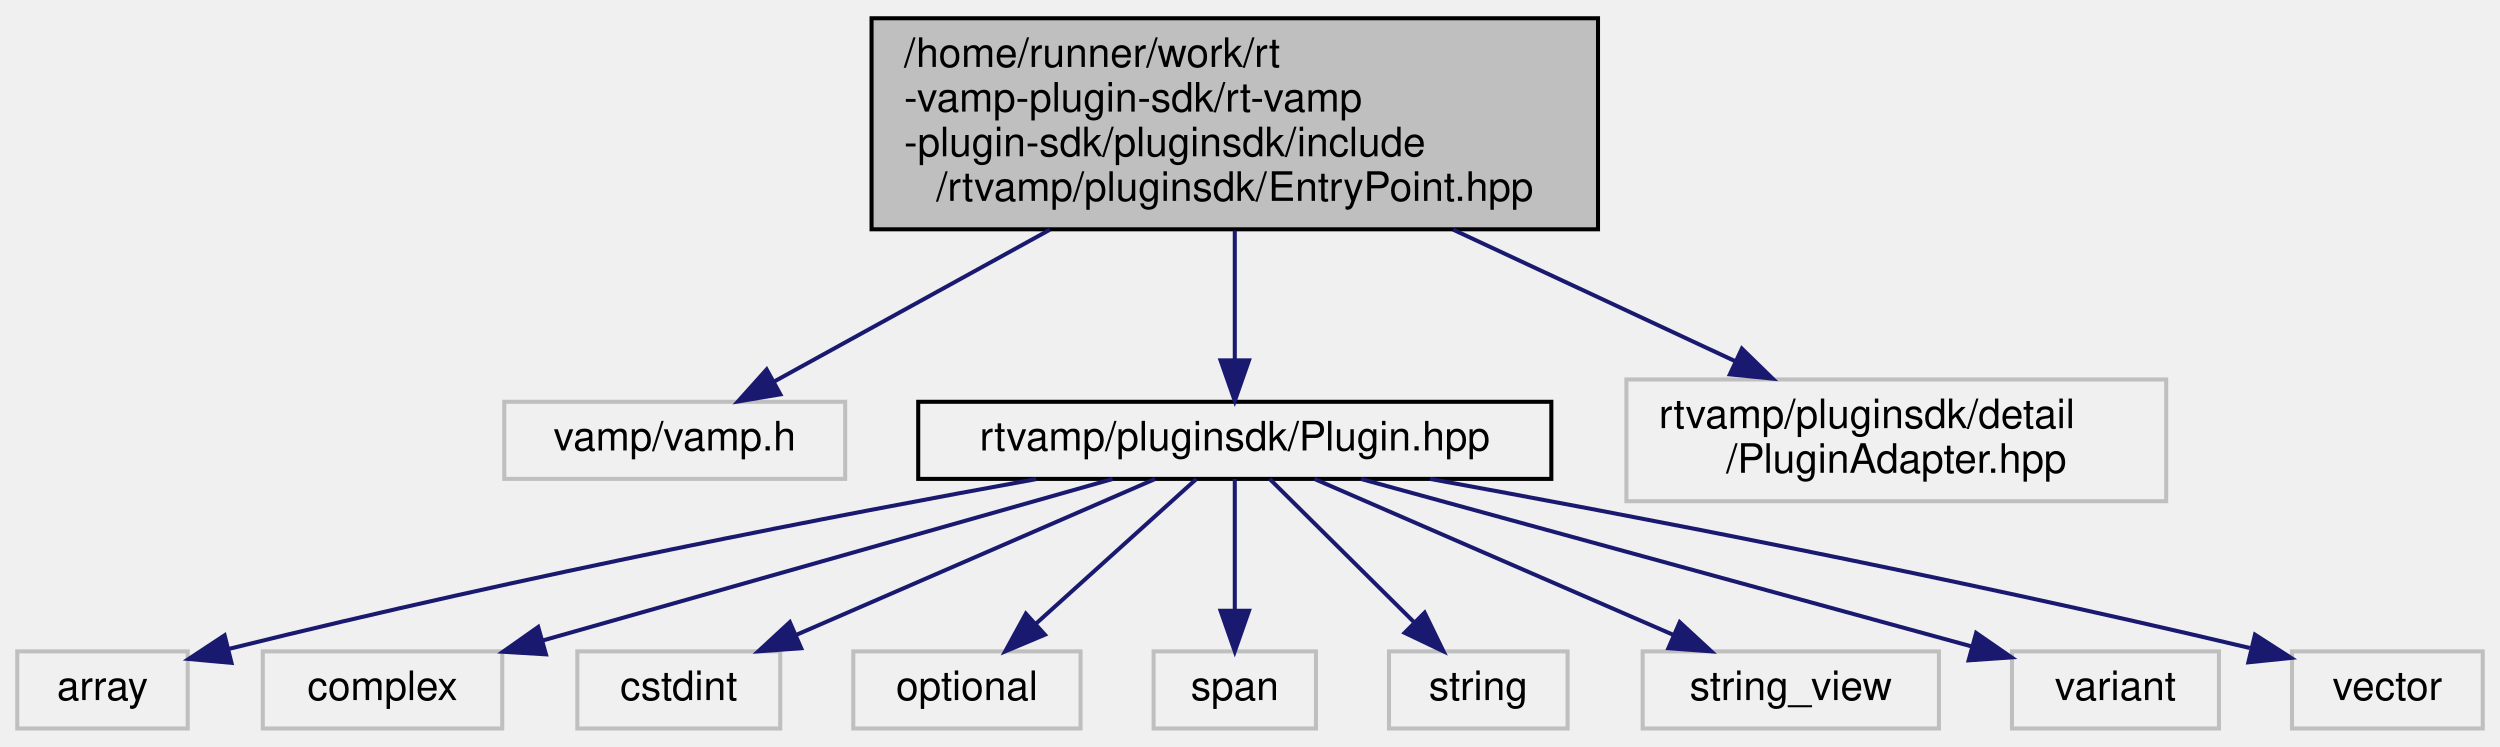
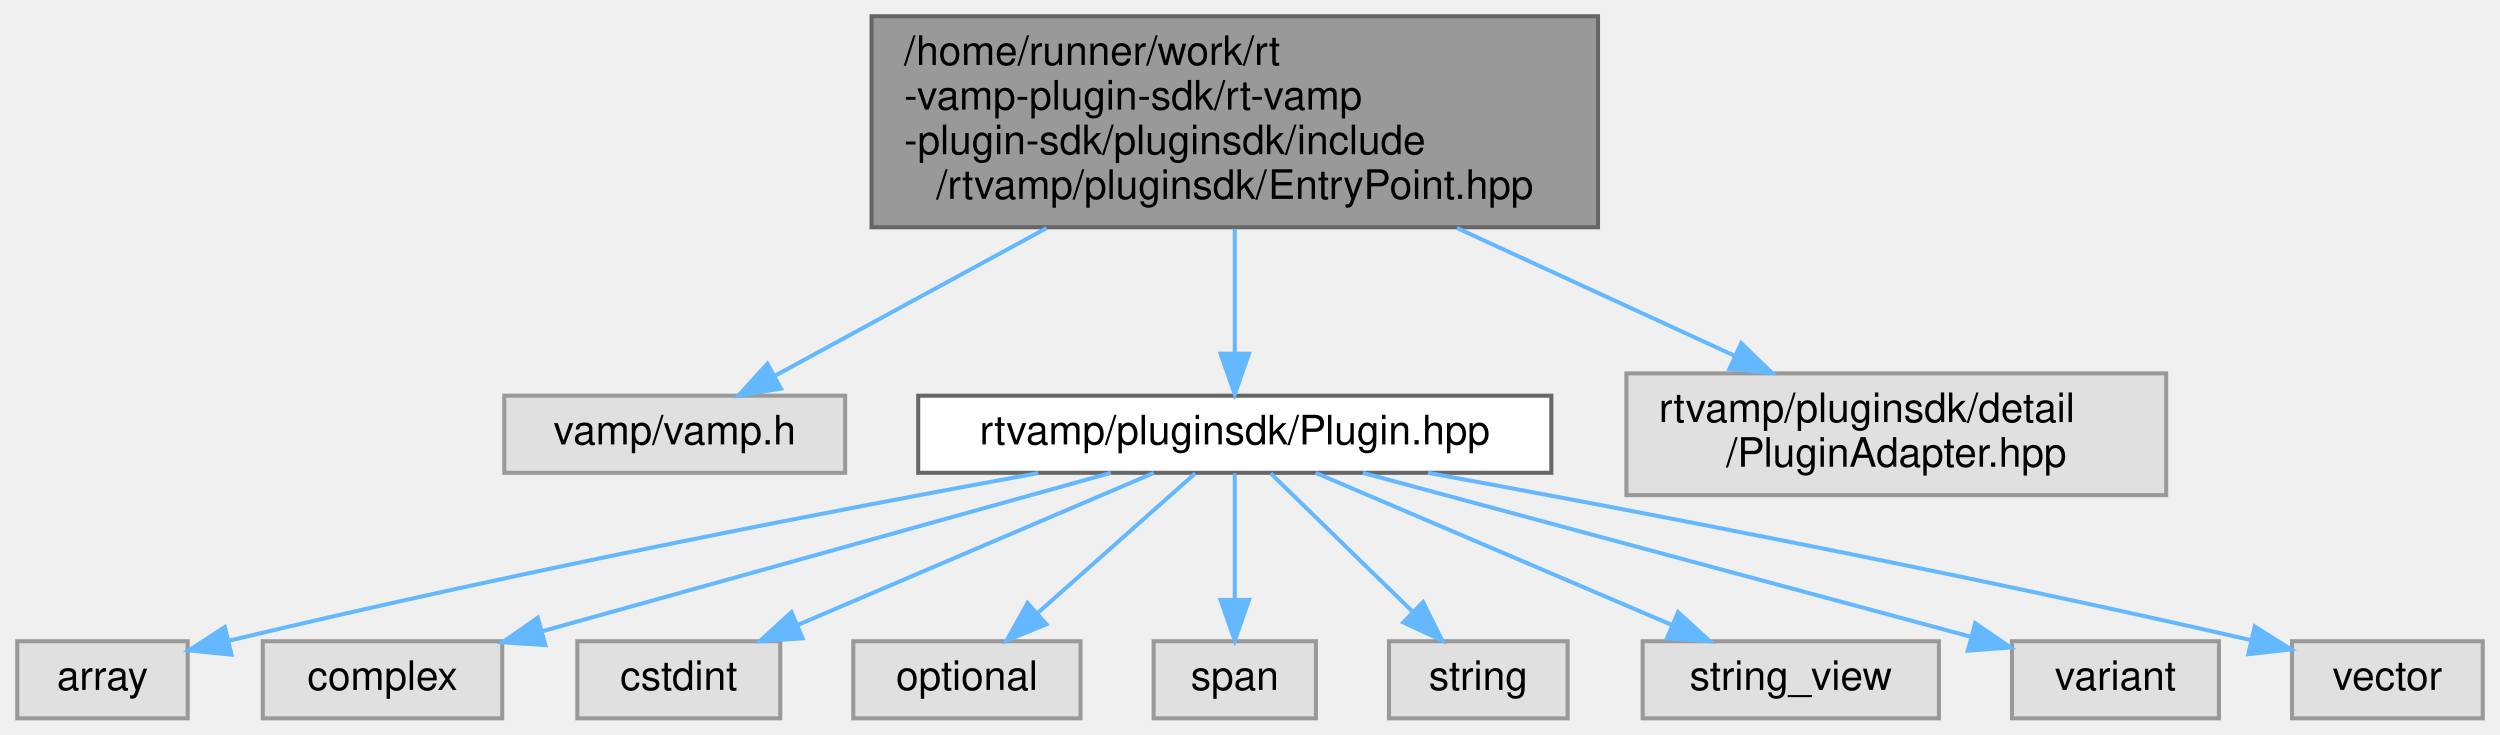
- <svg xmlns="http://www.w3.org/2000/svg" xmlns:xlink="http://www.w3.org/1999/xlink" width="616pt" height="184pt" viewBox="0.00 0.00 615.50 184.00">
-   <g id="graph0" class="graph" transform="scale(1 1) rotate(0) translate(4 180)">
-     <g id="node1" class="node">
-       <g id="a_node1">
-         <a xlink:title=" ">
-           <polygon fill="#bfbfbf" stroke="black" points="210.5,-123.5 210.5,-175.5 389.5,-175.5 389.5,-123.5 210.5,-123.5" />
-           <text text-anchor="start" x="218.5" y="-163.5" font-family="Helvetica,sans-Serif" font-size="10.00">/home/runner/work/rt</text>
-           <text text-anchor="start" x="218.5" y="-152.5" font-family="Helvetica,sans-Serif" font-size="10.00">-vamp-plugin-sdk/rt-vamp</text>
-           <text text-anchor="start" x="218.5" y="-141.5" font-family="Helvetica,sans-Serif" font-size="10.00">-plugin-sdk/pluginsdk/include</text>
-           <text text-anchor="middle" x="300" y="-130.5" font-family="Helvetica,sans-Serif" font-size="10.00">/rtvamp/pluginsdk/EntryPoint.hpp</text>
-         </a>
-       </g>
-     </g>
-     <g id="node2" class="node">
-       <g id="a_node2">
-         <a xlink:title=" ">
-           <polygon fill="none" stroke="#bfbfbf" points="120,-62 120,-81 204,-81 204,-62 120,-62" />
-           <text text-anchor="middle" x="162" y="-69" font-family="Helvetica,sans-Serif" font-size="10.00">vamp/vamp.h</text>
-         </a>
-       </g>
-     </g>
-     <g id="edge1" class="edge">
-       <path fill="none" stroke="midnightblue" d="M254.43,-123.4C231.73,-110.9 205.19,-96.29 186.39,-85.93" />
-       <polygon fill="midnightblue" stroke="midnightblue" points="188.02,-82.84 177.58,-81.08 184.65,-88.97 188.02,-82.84" />
-     </g>
-     <g id="node3" class="node">
-       <g id="a_node3">
+ <svg xmlns="http://www.w3.org/2000/svg" xmlns:xlink="http://www.w3.org/1999/xlink" width="616pt" height="181pt" viewBox="0.00 0.00 615.50 181.00">
+   <g id="graph0" class="graph" transform="scale(1 1) rotate(0) translate(4 177)">
+     <g id="Node000001" class="node">
+       <g id="a_Node000001">
+         <a xlink:title=" ">
+           <polygon fill="#999999" stroke="#666666" points="389.5,-173 210.5,-173 210.5,-121 389.5,-121 389.5,-173" />
+           <text text-anchor="start" x="218.5" y="-161" font-family="Helvetica,sans-Serif" font-size="10.00">/home/runner/work/rt</text>
+           <text text-anchor="start" x="218.5" y="-150" font-family="Helvetica,sans-Serif" font-size="10.00">-vamp-plugin-sdk/rt-vamp</text>
+           <text text-anchor="start" x="218.5" y="-139" font-family="Helvetica,sans-Serif" font-size="10.00">-plugin-sdk/pluginsdk/include</text>
+           <text text-anchor="middle" x="300" y="-128" font-family="Helvetica,sans-Serif" font-size="10.00">/rtvamp/pluginsdk/EntryPoint.hpp</text>
+         </a>
+       </g>
+     </g>
+     <g id="Node000002" class="node">
+       <g id="a_Node000002">
+         <a xlink:title=" ">
+           <polygon fill="#e0e0e0" stroke="#999999" points="204,-79.5 120,-79.5 120,-60.5 204,-60.5 204,-79.5" />
+           <text text-anchor="middle" x="162" y="-67.5" font-family="Helvetica,sans-Serif" font-size="10.00">vamp/vamp.h</text>
+         </a>
+       </g>
+     </g>
+     <g id="edge1_Node000001_Node000002" class="edge">
+       <g id="a_edge1_Node000001_Node000002">
+         <a xlink:title=" ">
+           <path fill="none" stroke="#63b8ff" d="M253.66,-120.82C231.26,-108.64 205.27,-94.52 186.7,-84.42" />
+           <polygon fill="#63b8ff" stroke="#63b8ff" points="188.18,-81.24 177.72,-79.54 184.84,-87.39 188.18,-81.24" />
+         </a>
+       </g>
+     </g>
+     <g id="Node000003" class="node">
+       <g id="a_Node000003">
        <a xlink:href="pluginsdk_2include_2rtvamp_2pluginsdk_2Plugin_8hpp.html" target="_top" xlink:title=" ">
-           <polygon fill="none" stroke="black" points="222,-62 222,-81 378,-81 378,-62 222,-62" />
-           <text text-anchor="middle" x="300" y="-69" font-family="Helvetica,sans-Serif" font-size="10.00">rtvamp/pluginsdk/Plugin.hpp</text>
-         </a>
-       </g>
-     </g>
-     <g id="edge2" class="edge">
-       <path fill="none" stroke="midnightblue" d="M300,-123.19C300,-112.76 300,-100.9 300,-91.27" />
-       <polygon fill="midnightblue" stroke="midnightblue" points="303.5,-91.21 300,-81.21 296.5,-91.21 303.5,-91.21" />
-     </g>
-     <g id="node13" class="node">
-       <g id="a_node13">
-         <a xlink:title=" ">
-           <polygon fill="none" stroke="#bfbfbf" points="396.5,-56.5 396.5,-86.5 529.5,-86.5 529.5,-56.5 396.5,-56.5" />
-           <text text-anchor="start" x="404.5" y="-74.5" font-family="Helvetica,sans-Serif" font-size="10.00">rtvamp/pluginsdk/detail</text>
-           <text text-anchor="middle" x="463" y="-63.5" font-family="Helvetica,sans-Serif" font-size="10.00">/PluginAdapter.hpp</text>
-         </a>
-       </g>
-     </g>
-     <g id="edge12" class="edge">
-       <path fill="none" stroke="midnightblue" d="M353.82,-123.4C376.5,-112.83 402.42,-100.74 423.31,-91" />
-       <polygon fill="midnightblue" stroke="midnightblue" points="424.95,-94.1 432.53,-86.71 421.99,-87.76 424.95,-94.1" />
-     </g>
-     <g id="node4" class="node">
-       <g id="a_node4">
-         <a xlink:title=" ">
-           <polygon fill="none" stroke="#bfbfbf" points="0,-0.5 0,-19.5 42,-19.5 42,-0.5 0,-0.5" />
-           <text text-anchor="middle" x="21" y="-7.5" font-family="Helvetica,sans-Serif" font-size="10.00">array</text>
-         </a>
-       </g>
-     </g>
-     <g id="edge3" class="edge">
-       <path fill="none" stroke="midnightblue" d="M251.04,-61.94C202.78,-53.19 126.76,-38.6 52.26,-20.14" />
-       <polygon fill="midnightblue" stroke="midnightblue" points="52.79,-16.67 42.24,-17.63 51.09,-23.46 52.79,-16.67" />
-     </g>
-     <g id="node5" class="node">
-       <g id="a_node5">
-         <a xlink:title=" ">
-           <polygon fill="none" stroke="#bfbfbf" points="60.5,-0.5 60.5,-19.5 119.5,-19.5 119.5,-0.5 60.5,-0.5" />
-           <text text-anchor="middle" x="90" y="-7.5" font-family="Helvetica,sans-Serif" font-size="10.00">complex</text>
-         </a>
-       </g>
-     </g>
-     <g id="edge4" class="edge">
-       <path fill="none" stroke="midnightblue" d="M269.91,-61.98C233.01,-51.52 170.33,-33.76 129.56,-22.21" />
-       <polygon fill="midnightblue" stroke="midnightblue" points="130.27,-18.77 119.69,-19.41 128.36,-25.51 130.27,-18.77" />
-     </g>
-     <g id="node6" class="node">
-       <g id="a_node6">
-         <a xlink:title=" ">
-           <polygon fill="none" stroke="#bfbfbf" points="138,-0.5 138,-19.5 188,-19.5 188,-0.5 138,-0.5" />
-           <text text-anchor="middle" x="163" y="-7.5" font-family="Helvetica,sans-Serif" font-size="10.00">cstdint</text>
-         </a>
-       </g>
-     </g>
-     <g id="edge5" class="edge">
-       <path fill="none" stroke="midnightblue" d="M280.37,-61.98C257.18,-51.9 218.38,-35.05 191.79,-23.5" />
-       <polygon fill="midnightblue" stroke="midnightblue" points="193.16,-20.28 182.59,-19.51 190.37,-26.7 193.16,-20.28" />
-     </g>
-     <g id="node7" class="node">
-       <g id="a_node7">
-         <a xlink:title=" ">
-           <polygon fill="none" stroke="#bfbfbf" points="206,-0.5 206,-19.5 262,-19.5 262,-0.5 206,-0.5" />
-           <text text-anchor="middle" x="234" y="-7.5" font-family="Helvetica,sans-Serif" font-size="10.00">optional</text>
-         </a>
-       </g>
-     </g>
-     <g id="edge6" class="edge">
-       <path fill="none" stroke="midnightblue" d="M290.54,-61.98C280.25,-52.7 263.58,-37.67 251.01,-26.33" />
-       <polygon fill="midnightblue" stroke="midnightblue" points="253.21,-23.61 243.44,-19.51 248.52,-28.8 253.21,-23.61" />
-     </g>
-     <g id="node8" class="node">
-       <g id="a_node8">
-         <a xlink:title=" ">
-           <polygon fill="none" stroke="#bfbfbf" points="280,-0.5 280,-19.5 320,-19.5 320,-0.5 280,-0.5" />
-           <text text-anchor="middle" x="300" y="-7.5" font-family="Helvetica,sans-Serif" font-size="10.00">span</text>
-         </a>
-       </g>
-     </g>
-     <g id="edge7" class="edge">
-       <path fill="none" stroke="midnightblue" d="M300,-61.98C300,-53.58 300,-40.48 300,-29.66" />
-       <polygon fill="midnightblue" stroke="midnightblue" points="303.5,-29.51 300,-19.51 296.5,-29.51 303.5,-29.51" />
-     </g>
-     <g id="node9" class="node">
-       <g id="a_node9">
-         <a xlink:title=" ">
-           <polygon fill="none" stroke="#bfbfbf" points="338,-0.5 338,-19.5 382,-19.5 382,-0.5 338,-0.5" />
-           <text text-anchor="middle" x="360" y="-7.5" font-family="Helvetica,sans-Serif" font-size="10.00">string</text>
-         </a>
-       </g>
-     </g>
-     <g id="edge8" class="edge">
-       <path fill="none" stroke="midnightblue" d="M308.6,-61.98C317.86,-52.78 332.82,-37.96 344.21,-26.66" />
-       <polygon fill="midnightblue" stroke="midnightblue" points="346.78,-29.04 351.42,-19.51 341.85,-24.07 346.78,-29.04" />
-     </g>
-     <g id="node10" class="node">
-       <g id="a_node10">
-         <a xlink:title=" ">
-           <polygon fill="none" stroke="#bfbfbf" points="400.5,-0.5 400.5,-19.5 473.5,-19.5 473.5,-0.5 400.5,-0.5" />
-           <text text-anchor="middle" x="437" y="-7.5" font-family="Helvetica,sans-Serif" font-size="10.00">string_view</text>
-         </a>
-       </g>
-     </g>
-     <g id="edge9" class="edge">
-       <path fill="none" stroke="midnightblue" d="M319.63,-61.98C342.82,-51.9 381.62,-35.05 408.21,-23.5" />
-       <polygon fill="midnightblue" stroke="midnightblue" points="409.63,-26.7 417.41,-19.51 406.84,-20.28 409.63,-26.7" />
-     </g>
-     <g id="node11" class="node">
-       <g id="a_node11">
-         <a xlink:title=" ">
-           <polygon fill="none" stroke="#bfbfbf" points="491.5,-0.5 491.5,-19.5 542.5,-19.5 542.5,-0.5 491.5,-0.5" />
-           <text text-anchor="middle" x="517" y="-7.5" font-family="Helvetica,sans-Serif" font-size="10.00">variant</text>
-         </a>
-       </g>
-     </g>
-     <g id="edge10" class="edge">
-       <path fill="none" stroke="midnightblue" d="M331.09,-61.98C370.93,-51.05 439.83,-32.16 481.63,-20.7" />
-       <polygon fill="midnightblue" stroke="midnightblue" points="482.67,-24.04 491.39,-18.02 480.82,-17.29 482.67,-24.04" />
-     </g>
-     <g id="node12" class="node">
-       <g id="a_node12">
-         <a xlink:title=" ">
-           <polygon fill="none" stroke="#bfbfbf" points="560.5,-0.5 560.5,-19.5 607.5,-19.5 607.5,-0.5 560.5,-0.5" />
-           <text text-anchor="middle" x="584" y="-7.5" font-family="Helvetica,sans-Serif" font-size="10.00">vector</text>
-         </a>
-       </g>
-     </g>
-     <g id="edge11" class="edge">
-       <path fill="none" stroke="midnightblue" d="M348.08,-62C396.78,-53.13 474.47,-38.3 550.11,-20.33" />
-       <polygon fill="midnightblue" stroke="midnightblue" points="551.38,-23.62 560.29,-17.89 549.75,-16.81 551.38,-23.62" />
+           <polygon fill="white" stroke="#666666" points="378,-79.5 222,-79.5 222,-60.5 378,-60.5 378,-79.5" />
+           <text text-anchor="middle" x="300" y="-67.5" font-family="Helvetica,sans-Serif" font-size="10.00">rtvamp/pluginsdk/Plugin.hpp</text>
+         </a>
+       </g>
+     </g>
+     <g id="edge2_Node000001_Node000003" class="edge">
+       <g id="a_edge2_Node000001_Node000003">
+         <a xlink:title=" ">
+           <path fill="none" stroke="#63b8ff" d="M300,-120.61C300,-110.58 300,-99.25 300,-89.96" />
+           <polygon fill="#63b8ff" stroke="#63b8ff" points="303.5,-89.85 300,-79.85 296.5,-89.85 303.5,-89.85" />
+         </a>
+       </g>
+     </g>
+     <g id="Node000013" class="node">
+       <g id="a_Node000013">
+         <a xlink:title=" ">
+           <polygon fill="#e0e0e0" stroke="#999999" points="529.5,-85 396.5,-85 396.5,-55 529.5,-55 529.5,-85" />
+           <text text-anchor="start" x="404.5" y="-73" font-family="Helvetica,sans-Serif" font-size="10.00">rtvamp/pluginsdk/detail</text>
+           <text text-anchor="middle" x="463" y="-62" font-family="Helvetica,sans-Serif" font-size="10.00">/PluginAdapter.hpp</text>
+         </a>
+       </g>
+     </g>
+     <g id="edge12_Node000001_Node000013" class="edge">
+       <g id="a_edge12_Node000001_Node000013">
+         <a xlink:title=" ">
+           <path fill="none" stroke="#63b8ff" d="M354.73,-120.82C377.19,-110.48 402.69,-98.75 423.31,-89.26" />
+           <polygon fill="#63b8ff" stroke="#63b8ff" points="424.79,-92.44 432.41,-85.08 421.86,-86.08 424.79,-92.44" />
+         </a>
+       </g>
+     </g>
+     <g id="Node000004" class="node">
+       <g id="a_Node000004">
+         <a xlink:title=" ">
+           <polygon fill="#e0e0e0" stroke="#999999" points="42,-19 0,-19 0,0 42,0 42,-19" />
+           <text text-anchor="middle" x="21" y="-7" font-family="Helvetica,sans-Serif" font-size="10.00">array</text>
+         </a>
+       </g>
+     </g>
+     <g id="edge3_Node000003_Node000004" class="edge">
+       <g id="a_edge3_Node000003_Node000004">
+         <a xlink:title=" ">
+           <path fill="none" stroke="#63b8ff" d="M251.56,-60.43C203.36,-51.64 127.12,-37.05 52.32,-19.17" />
+           <polygon fill="#63b8ff" stroke="#63b8ff" points="52.79,-15.69 42.25,-16.74 51.15,-22.49 52.79,-15.69" />
+         </a>
+       </g>
+     </g>
+     <g id="Node000005" class="node">
+       <g id="a_Node000005">
+         <a xlink:title=" ">
+           <polygon fill="#e0e0e0" stroke="#999999" points="119.5,-19 60.5,-19 60.5,0 119.5,0 119.5,-19" />
+           <text text-anchor="middle" x="90" y="-7" font-family="Helvetica,sans-Serif" font-size="10.00">complex</text>
+         </a>
+       </g>
+     </g>
+     <g id="edge4_Node000003_Node000005" class="edge">
+       <g id="a_edge4_Node000003_Node000005">
+         <a xlink:title=" ">
+           <path fill="none" stroke="#63b8ff" d="M269.46,-60.49C232.45,-50.18 169.99,-32.78 129.38,-21.47" />
+           <polygon fill="#63b8ff" stroke="#63b8ff" points="130.13,-18.05 119.55,-18.73 128.25,-24.79 130.13,-18.05" />
+         </a>
+       </g>
+     </g>
+     <g id="Node000006" class="node">
+       <g id="a_Node000006">
+         <a xlink:title=" ">
+           <polygon fill="#e0e0e0" stroke="#999999" points="188,-19 138,-19 138,0 188,0 188,-19" />
+           <text text-anchor="middle" x="163" y="-7" font-family="Helvetica,sans-Serif" font-size="10.00">cstdint</text>
+         </a>
+       </g>
+     </g>
+     <g id="edge5_Node000003_Node000006" class="edge">
+       <g id="a_edge5_Node000003_Node000006">
+         <a xlink:title=" ">
+           <path fill="none" stroke="#63b8ff" d="M280.08,-60.49C257.05,-50.66 218.92,-34.38 192.46,-23.08" />
+           <polygon fill="#63b8ff" stroke="#63b8ff" points="193.52,-19.72 182.95,-19.02 190.77,-26.16 193.52,-19.72" />
+         </a>
+       </g>
+     </g>
+     <g id="Node000007" class="node">
+       <g id="a_Node000007">
+         <a xlink:title=" ">
+           <polygon fill="#e0e0e0" stroke="#999999" points="262,-19 206,-19 206,0 262,0 262,-19" />
+           <text text-anchor="middle" x="234" y="-7" font-family="Helvetica,sans-Serif" font-size="10.00">optional</text>
+         </a>
+       </g>
+     </g>
+     <g id="edge6_Node000003_Node000007" class="edge">
+       <g id="a_edge6_Node000003_Node000007">
+         <a xlink:title=" ">
+           <path fill="none" stroke="#63b8ff" d="M290.26,-60.37C280.03,-51.3 263.71,-36.84 251.28,-25.82" />
+           <polygon fill="#63b8ff" stroke="#63b8ff" points="253.58,-23.18 243.78,-19.17 248.94,-28.42 253.58,-23.18" />
+         </a>
+       </g>
+     </g>
+     <g id="Node000008" class="node">
+       <g id="a_Node000008">
+         <a xlink:title=" ">
+           <polygon fill="#e0e0e0" stroke="#999999" points="320,-19 280,-19 280,0 320,0 320,-19" />
+           <text text-anchor="middle" x="300" y="-7" font-family="Helvetica,sans-Serif" font-size="10.00">span</text>
+         </a>
+       </g>
+     </g>
+     <g id="edge7_Node000003_Node000008" class="edge">
+       <g id="a_edge7_Node000003_Node000008">
+         <a xlink:title=" ">
+           <path fill="none" stroke="#63b8ff" d="M300,-60.37C300,-52.25 300,-39.81 300,-29.39" />
+           <polygon fill="#63b8ff" stroke="#63b8ff" points="303.5,-29.17 300,-19.17 296.5,-29.17 303.5,-29.17" />
+         </a>
+       </g>
+     </g>
+     <g id="Node000009" class="node">
+       <g id="a_Node000009">
+         <a xlink:title=" ">
+           <polygon fill="#e0e0e0" stroke="#999999" points="382,-19 338,-19 338,0 382,0 382,-19" />
+           <text text-anchor="middle" x="360" y="-7" font-family="Helvetica,sans-Serif" font-size="10.00">string</text>
+         </a>
+       </g>
+     </g>
+     <g id="edge8_Node000003_Node000009" class="edge">
+       <g id="a_edge8_Node000003_Node000009">
+         <a xlink:title=" ">
+           <path fill="none" stroke="#63b8ff" d="M308.85,-60.37C317.98,-51.47 332.42,-37.39 343.64,-26.45" />
+           <polygon fill="#63b8ff" stroke="#63b8ff" points="346.39,-28.65 351.11,-19.17 341.51,-23.64 346.39,-28.65" />
+         </a>
+       </g>
+     </g>
+     <g id="Node000010" class="node">
+       <g id="a_Node000010">
+         <a xlink:title=" ">
+           <polygon fill="#e0e0e0" stroke="#999999" points="473.5,-19 400.5,-19 400.5,0 473.5,0 473.5,-19" />
+           <text text-anchor="middle" x="437" y="-7" font-family="Helvetica,sans-Serif" font-size="10.00">string_view</text>
+         </a>
+       </g>
+     </g>
+     <g id="edge9_Node000003_Node000010" class="edge">
+       <g id="a_edge9_Node000003_Node000010">
+         <a xlink:title=" ">
+           <path fill="none" stroke="#63b8ff" d="M319.92,-60.49C342.95,-50.66 381.08,-34.38 407.54,-23.08" />
+           <polygon fill="#63b8ff" stroke="#63b8ff" points="409.23,-26.16 417.05,-19.02 406.48,-19.72 409.23,-26.16" />
+         </a>
+       </g>
+     </g>
+     <g id="Node000011" class="node">
+       <g id="a_Node000011">
+         <a xlink:title=" ">
+           <polygon fill="#e0e0e0" stroke="#999999" points="542.5,-19 491.5,-19 491.5,0 542.5,0 542.5,-19" />
+           <text text-anchor="middle" x="517" y="-7" font-family="Helvetica,sans-Serif" font-size="10.00">variant</text>
+         </a>
+       </g>
+     </g>
+     <g id="edge10_Node000003_Node000011" class="edge">
+       <g id="a_edge10_Node000003_Node000011">
+         <a xlink:title=" ">
+           <path fill="none" stroke="#63b8ff" d="M331.55,-60.49C371.41,-49.75 439.8,-31.31 481.46,-20.08" />
+           <polygon fill="#63b8ff" stroke="#63b8ff" points="482.44,-23.44 491.18,-17.46 480.62,-16.68 482.44,-23.44" />
+         </a>
+       </g>
+     </g>
+     <g id="Node000012" class="node">
+       <g id="a_Node000012">
+         <a xlink:title=" ">
+           <polygon fill="#e0e0e0" stroke="#999999" points="607.5,-19 560.5,-19 560.5,0 607.5,0 607.5,-19" />
+           <text text-anchor="middle" x="584" y="-7" font-family="Helvetica,sans-Serif" font-size="10.00">vector</text>
+         </a>
+       </g>
+     </g>
+     <g id="edge11_Node000003_Node000012" class="edge">
+       <g id="a_edge11_Node000003_Node000012">
+         <a xlink:title=" ">
+           <path fill="none" stroke="#63b8ff" d="M347.57,-60.5C396.29,-51.58 474.44,-36.7 550.53,-19.24" />
+           <polygon fill="#63b8ff" stroke="#63b8ff" points="551.32,-22.64 560.28,-16.98 549.74,-15.82 551.32,-22.64" />
+         </a>
+       </g>
    </g>
  </g>
</svg>
